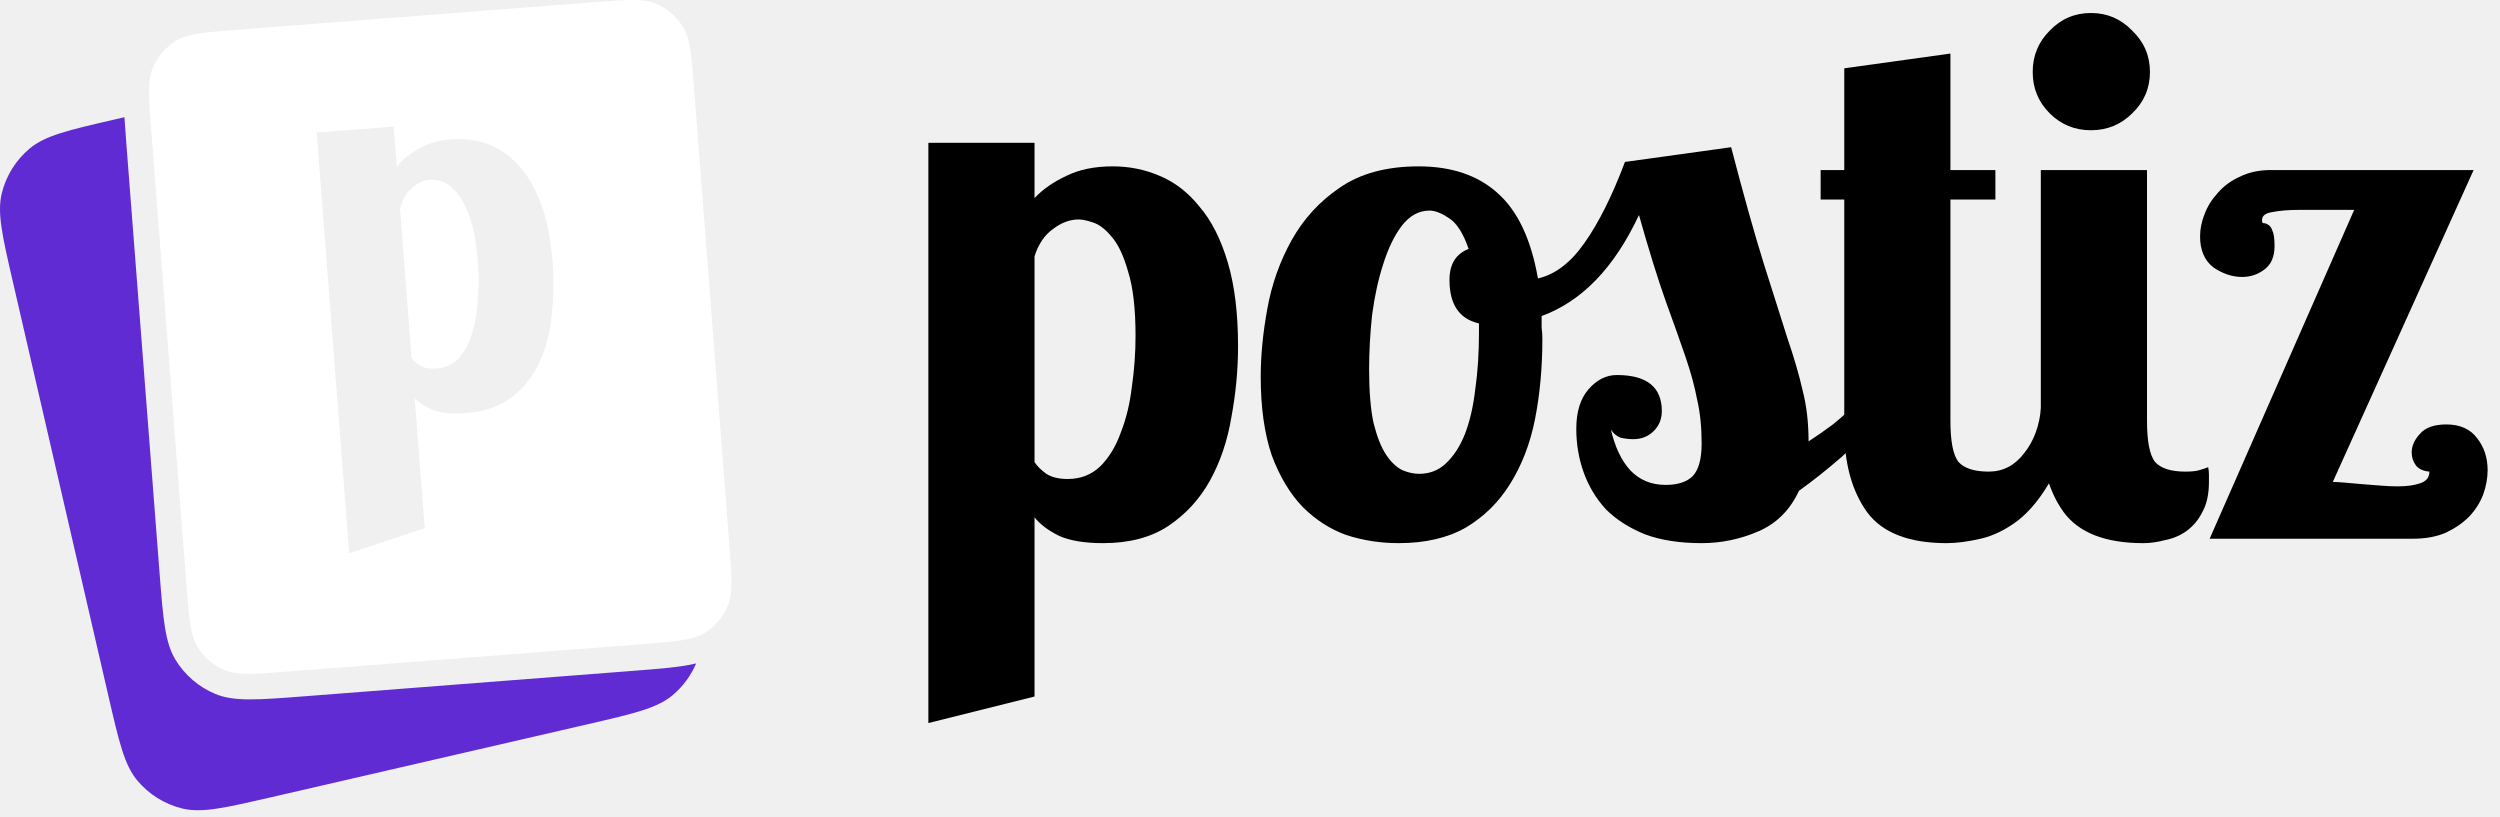
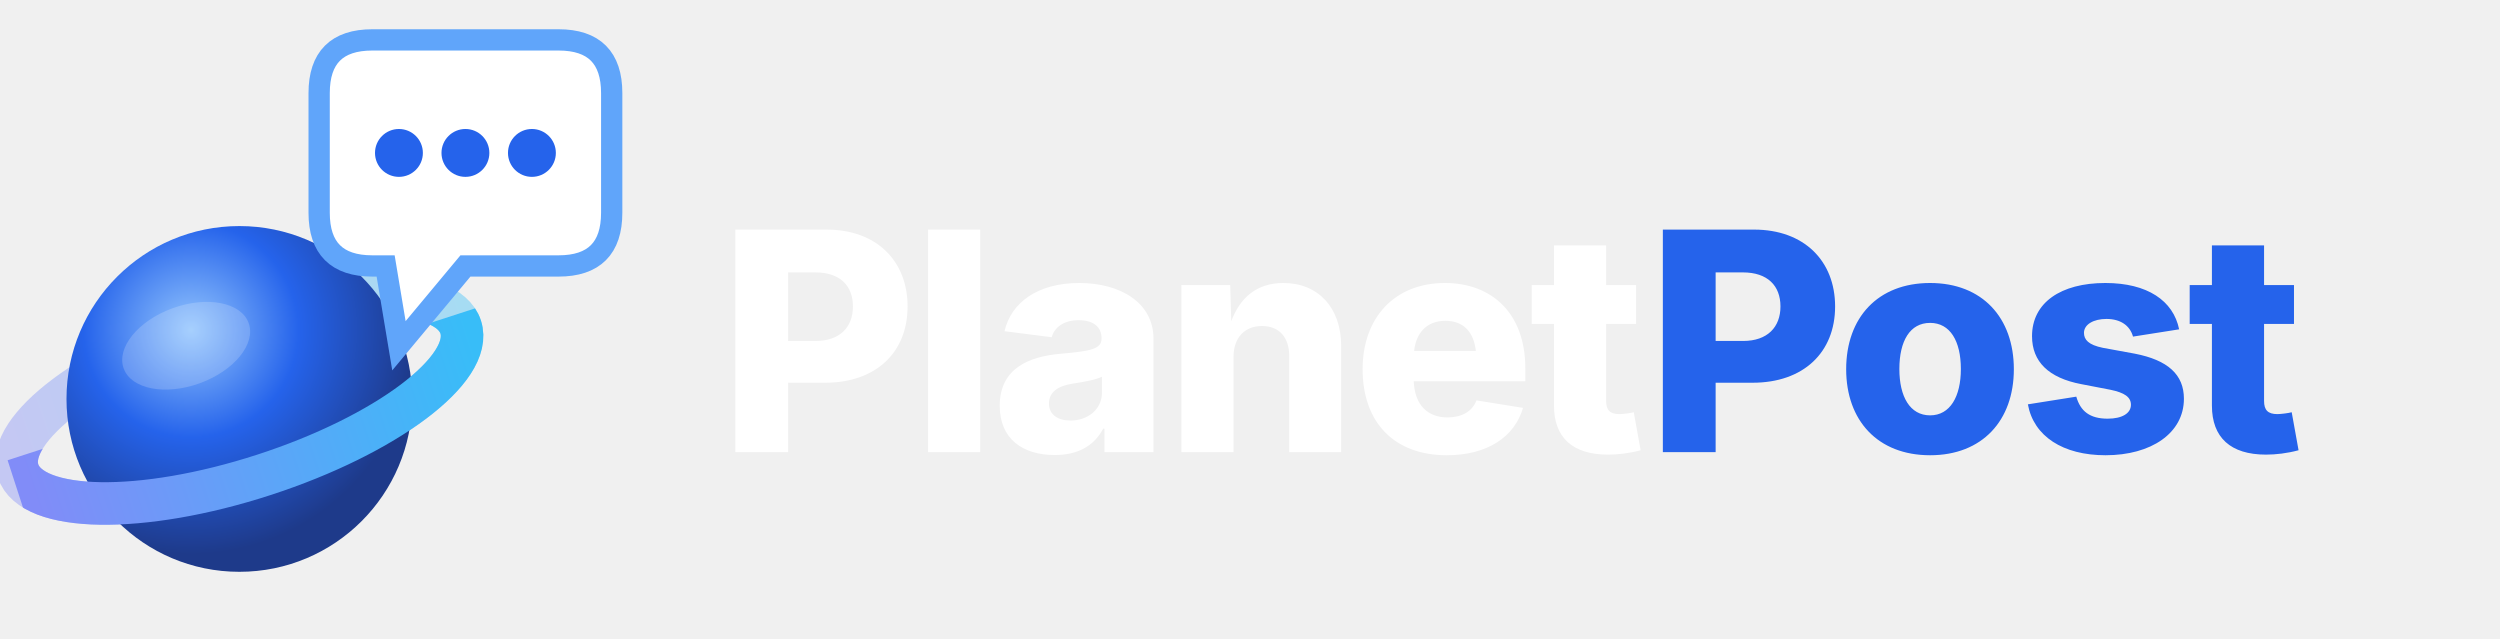
- <svg xmlns="http://www.w3.org/2000/svg" width="101" height="33" viewBox="0 0 101 33" fill="none">
-   <path d="M41.795 5.768V8.002C42.133 7.645 42.56 7.347 43.076 7.108C43.593 6.85 44.218 6.721 44.953 6.721C45.628 6.721 46.263 6.85 46.859 7.108C47.475 7.367 48.011 7.784 48.468 8.36C48.944 8.916 49.322 9.66 49.6 10.594C49.878 11.527 50.017 12.659 50.017 13.989C50.017 14.943 49.927 15.896 49.749 16.849C49.59 17.802 49.302 18.656 48.885 19.411C48.468 20.165 47.902 20.781 47.187 21.258C46.492 21.714 45.618 21.943 44.566 21.943C43.811 21.943 43.215 21.843 42.778 21.645C42.341 21.426 42.014 21.178 41.795 20.9V28.139L37.506 29.211V5.768H41.795ZM43.136 19.351C43.652 19.351 44.089 19.182 44.446 18.845C44.804 18.487 45.082 18.031 45.28 17.474C45.499 16.919 45.648 16.303 45.727 15.628C45.827 14.933 45.876 14.248 45.876 13.572C45.876 12.48 45.777 11.616 45.578 10.981C45.4 10.345 45.181 9.879 44.923 9.581C44.665 9.263 44.407 9.065 44.148 8.985C43.91 8.906 43.721 8.866 43.583 8.866C43.225 8.866 42.878 8.995 42.54 9.253C42.202 9.491 41.954 9.859 41.795 10.355V18.666C41.895 18.825 42.053 18.984 42.272 19.143C42.49 19.282 42.778 19.351 43.136 19.351Z" fill="currentColor" />
-   <path d="M69.938 5.947C70.434 7.853 70.871 9.412 71.248 10.623C71.626 11.815 71.944 12.818 72.202 13.632C72.48 14.446 72.688 15.161 72.827 15.777C72.986 16.392 73.066 17.077 73.066 17.832C73.403 17.613 73.731 17.385 74.049 17.147C74.366 16.889 74.634 16.65 74.853 16.432H76.104C75.568 17.246 75.002 17.921 74.406 18.457C73.81 18.974 73.234 19.431 72.678 19.828C72.321 20.602 71.775 21.148 71.04 21.466C70.305 21.784 69.541 21.943 68.746 21.943C67.853 21.943 67.088 21.823 66.453 21.585C65.817 21.327 65.291 20.989 64.874 20.572C64.477 20.136 64.179 19.639 63.98 19.083C63.782 18.527 63.682 17.941 63.682 17.326C63.682 16.65 63.841 16.124 64.159 15.747C64.497 15.35 64.884 15.151 65.321 15.151C66.532 15.151 67.138 15.638 67.138 16.611C67.138 16.928 67.028 17.197 66.81 17.415C66.592 17.633 66.314 17.743 65.976 17.743C65.817 17.743 65.648 17.723 65.47 17.683C65.311 17.623 65.182 17.514 65.082 17.355C65.241 18.05 65.499 18.596 65.857 18.994C66.234 19.391 66.711 19.59 67.287 19.59C67.783 19.59 68.15 19.47 68.389 19.232C68.627 18.974 68.746 18.537 68.746 17.921C68.746 17.266 68.687 16.68 68.568 16.164C68.468 15.628 68.309 15.042 68.091 14.406C67.873 13.771 67.604 13.016 67.287 12.143C66.969 11.249 66.612 10.097 66.214 8.687C65.221 10.812 63.911 12.172 62.282 12.768C62.282 12.927 62.282 13.086 62.282 13.245C62.302 13.384 62.312 13.533 62.312 13.691C62.312 14.843 62.213 15.926 62.014 16.938C61.816 17.931 61.478 18.805 61.002 19.56C60.545 20.294 59.949 20.88 59.214 21.317C58.48 21.734 57.576 21.943 56.504 21.943C55.769 21.943 55.064 21.834 54.389 21.615C53.733 21.377 53.148 20.999 52.631 20.483C52.115 19.947 51.698 19.252 51.38 18.398C51.082 17.524 50.933 16.462 50.933 15.211C50.933 14.357 51.023 13.443 51.201 12.47C51.38 11.477 51.708 10.554 52.184 9.7C52.661 8.846 53.306 8.141 54.121 7.585C54.955 7.009 56.017 6.721 57.308 6.721C58.638 6.721 59.701 7.079 60.495 7.794C61.309 8.508 61.855 9.66 62.133 11.249C62.828 11.09 63.454 10.614 64.01 9.819C64.586 9.005 65.132 7.913 65.648 6.542L69.938 5.947ZM57.338 19.143C57.755 19.143 58.112 19.004 58.41 18.726C58.728 18.428 58.986 18.031 59.184 17.534C59.383 17.018 59.522 16.412 59.602 15.717C59.701 15.022 59.75 14.267 59.75 13.453V13.066C58.956 12.887 58.559 12.301 58.559 11.309C58.559 10.673 58.817 10.256 59.333 10.057C59.115 9.422 58.847 9.005 58.529 8.806C58.231 8.608 57.973 8.508 57.755 8.508C57.318 8.508 56.941 8.717 56.623 9.134C56.325 9.531 56.077 10.047 55.878 10.683C55.679 11.299 55.531 11.984 55.431 12.738C55.352 13.493 55.312 14.218 55.312 14.913C55.312 15.806 55.372 16.531 55.491 17.087C55.63 17.643 55.799 18.07 55.997 18.368C56.196 18.666 56.414 18.875 56.653 18.994C56.891 19.093 57.119 19.143 57.338 19.143Z" fill="currentColor" />
-   <path d="M78.797 2.164V6.87H80.614V8.062H78.797V16.998C78.797 17.832 78.906 18.388 79.125 18.666C79.363 18.924 79.77 19.053 80.346 19.053C80.922 19.053 81.398 18.805 81.776 18.309C82.173 17.812 82.401 17.187 82.461 16.432H83.712C83.553 17.643 83.275 18.616 82.878 19.351C82.481 20.066 82.034 20.622 81.537 21.019C81.041 21.397 80.535 21.645 80.018 21.764C79.502 21.883 79.045 21.943 78.648 21.943C77.119 21.943 76.047 21.526 75.431 20.692C74.815 19.838 74.508 18.716 74.508 17.326V8.062H73.554V6.87H74.508V2.759L78.797 2.164Z" fill="currentColor" />
-   <path d="M82.121 2.908C82.121 2.253 82.35 1.697 82.806 1.24C83.263 0.764 83.819 0.525 84.475 0.525C85.13 0.525 85.686 0.764 86.143 1.24C86.619 1.697 86.858 2.253 86.858 2.908C86.858 3.564 86.619 4.12 86.143 4.577C85.686 5.033 85.13 5.262 84.475 5.262C83.819 5.262 83.263 5.033 82.806 4.577C82.35 4.12 82.121 3.564 82.121 2.908ZM86.739 6.87V16.998C86.739 17.832 86.848 18.388 87.066 18.666C87.304 18.924 87.712 19.053 88.287 19.053C88.546 19.053 88.734 19.033 88.853 18.994C88.992 18.954 89.112 18.914 89.211 18.875C89.231 18.974 89.241 19.073 89.241 19.172C89.241 19.272 89.241 19.371 89.241 19.47C89.241 19.967 89.151 20.374 88.972 20.692C88.814 21.009 88.595 21.267 88.317 21.466C88.059 21.645 87.771 21.764 87.453 21.823C87.156 21.903 86.868 21.943 86.59 21.943C85.06 21.943 83.988 21.526 83.373 20.692C82.757 19.838 82.449 18.716 82.449 17.326V6.87H86.739ZM98.147 19.053C97.909 19.033 97.73 18.954 97.611 18.815C97.492 18.656 97.432 18.477 97.432 18.279C97.432 18.021 97.541 17.772 97.76 17.534C97.978 17.276 98.336 17.147 98.832 17.147C99.388 17.147 99.805 17.335 100.083 17.713C100.361 18.07 100.5 18.497 100.5 18.994C100.5 19.311 100.441 19.639 100.322 19.977C100.202 20.294 100.014 20.592 99.756 20.87C99.498 21.128 99.18 21.347 98.802 21.526C98.425 21.684 97.988 21.764 97.492 21.764H89.27L95.109 8.479H92.904C92.468 8.479 92.1 8.508 91.802 8.568C91.524 8.608 91.385 8.717 91.385 8.896C91.385 8.975 91.405 9.015 91.445 9.015C91.504 9.015 91.564 9.035 91.624 9.074C91.703 9.114 91.763 9.194 91.802 9.313C91.862 9.432 91.892 9.64 91.892 9.938C91.892 10.375 91.753 10.693 91.475 10.892C91.216 11.09 90.919 11.189 90.581 11.189C90.184 11.189 89.797 11.06 89.419 10.802C89.062 10.524 88.883 10.107 88.883 9.551C88.883 9.253 88.943 8.955 89.062 8.657C89.181 8.34 89.36 8.052 89.598 7.794C89.836 7.516 90.134 7.297 90.492 7.138C90.849 6.96 91.266 6.87 91.743 6.87H99.934L94.245 19.47C94.364 19.47 94.533 19.48 94.751 19.5C94.97 19.52 95.198 19.54 95.436 19.56C95.695 19.579 95.943 19.599 96.181 19.619C96.439 19.639 96.668 19.649 96.866 19.649C97.224 19.649 97.522 19.609 97.76 19.53C98.018 19.45 98.147 19.292 98.147 19.053Z" fill="currentColor" />
-   <path d="M5.027 4.735C5.05 5.103 5.082 5.518 5.119 5.992L6.442 23.091C6.59 25.002 6.664 25.957 7.092 26.659C7.469 27.275 8.031 27.757 8.699 28.035C9.458 28.35 10.413 28.276 12.324 28.128L25.421 27.114C26.66 27.019 27.497 26.954 28.124 26.803C27.914 27.297 27.59 27.737 27.175 28.085C26.545 28.613 25.611 28.828 23.743 29.259L10.944 32.211C9.076 32.642 8.142 32.858 7.345 32.659C6.644 32.484 6.016 32.091 5.551 31.537C5.023 30.908 4.808 29.974 4.377 28.106L0.522 11.395C0.091 9.527 -0.124 8.593 0.075 7.796C0.25 7.094 0.642 6.466 1.196 6.002C1.826 5.474 2.759 5.258 4.627 4.828L5.027 4.735Z" fill="#612BD3" />
-   <path d="M18.56 14.447C18.32 14.712 18.012 14.859 17.638 14.888C17.379 14.908 17.166 14.873 17 14.785C16.832 14.682 16.708 14.576 16.627 14.466L16.162 8.44C16.249 8.071 16.408 7.79 16.64 7.599C16.87 7.393 17.115 7.279 17.374 7.259C17.475 7.252 17.614 7.27 17.791 7.314C17.983 7.357 18.181 7.487 18.386 7.703C18.59 7.904 18.775 8.23 18.94 8.681C19.119 9.131 19.24 9.752 19.301 10.544C19.339 11.033 19.341 11.533 19.308 12.042C19.289 12.537 19.215 12.991 19.088 13.407C18.975 13.821 18.799 14.168 18.56 14.447Z" fill="white" />
-   <path fill-rule="evenodd" clip-rule="evenodd" d="M6.107 5.222C6.006 3.918 5.956 3.265 6.171 2.747C6.36 2.292 6.689 1.908 7.11 1.651C7.589 1.358 8.241 1.308 9.546 1.207L24.02 0.087C25.325 -0.014 25.977 -0.065 26.495 0.151C26.951 0.34 27.335 0.669 27.592 1.09C27.884 1.568 27.935 2.221 28.036 3.525L29.465 22.001C29.567 23.305 29.617 23.957 29.402 24.475C29.212 24.931 28.884 25.315 28.462 25.572C27.984 25.864 27.332 25.915 26.027 26.016L11.552 27.136C10.248 27.237 9.595 27.288 9.078 27.072C8.622 26.883 8.238 26.554 7.981 26.133C7.688 25.654 7.638 25.002 7.537 23.698L6.107 5.222ZM16.03 6.733L15.904 5.113L12.794 5.354L14.108 22.353L17.159 21.335L16.753 16.086C16.927 16.276 17.178 16.437 17.507 16.571C17.835 16.691 18.273 16.729 18.82 16.687C19.583 16.628 20.204 16.413 20.682 16.043C21.174 15.657 21.55 15.179 21.81 14.609C22.07 14.038 22.231 13.403 22.293 12.703C22.369 12.001 22.38 11.305 22.327 10.614C22.252 9.649 22.088 8.836 21.834 8.175C21.58 7.514 21.265 6.995 20.888 6.618C20.525 6.226 20.112 5.954 19.651 5.801C19.205 5.648 18.737 5.59 18.247 5.627C17.715 5.669 17.268 5.797 16.908 6.013C16.547 6.215 16.254 6.455 16.03 6.733Z" fill="white" />
+ <svg xmlns="http://www.w3.org/2000/svg" width="188" height="48" viewBox="0 0 188 48" fill="none">
+   <defs>
+     <radialGradient id="pp-lt-planet" cx="36%" cy="30%" r="65%">
+       <stop offset="0%" stop-color="#93C5FD" />
+       <stop offset="48%" stop-color="#2563EB" />
+       <stop offset="100%" stop-color="#1E3A8A" />
+     </radialGradient>
+     <linearGradient id="pp-lt-ring" x1="1" y1="30" x2="36" y2="30" gradientUnits="userSpaceOnUse">
+       <stop offset="0%" stop-color="#818CF8" />
+       <stop offset="100%" stop-color="#38BDF8" />
+     </linearGradient>
+     <clipPath id="pp-lt-clip">
+       <rect x="0" y="29" width="48" height="19" />
+     </clipPath>
+   </defs>
+   <ellipse cx="18" cy="30" rx="17.5" ry="6" stroke="url(#pp-lt-ring)" stroke-width="3.2" opacity="0.4" transform="rotate(-18 18 30)" />
+   <circle cx="18" cy="30" r="13" fill="url(#pp-lt-planet)" />
+   <ellipse cx="14" cy="26" rx="5" ry="3" fill="white" opacity="0.18" transform="rotate(-20 14 26)" />
+   <ellipse cx="18" cy="30" rx="17.5" ry="6" stroke="url(#pp-lt-ring)" stroke-width="3.2" clip-path="url(#pp-lt-clip)" transform="rotate(-18 18 30)" />
+   <path d="M28,3 L42,3 Q46,3 46,7 L46,16 Q46,20 42,20 L35,20 L30,26 L29,20 L28,20 Q24,20 24,16 L24,7 Q24,3 28,3 Z" fill="white" stroke="#60A5FA" stroke-width="1.6" />
+   <circle cx="30" cy="11.5" r="1.8" fill="#2563EB" />
+   <circle cx="35" cy="11.5" r="1.8" fill="#2563EB" />
+   <circle cx="40" cy="11.5" r="1.8" fill="#2563EB" />
+   <text x="54" y="34" font-family="Inter, system-ui, -apple-system, sans-serif" font-weight="800" font-size="23" letter-spacing="-0.5" fill="white">Planet<tspan fill="#2563EB">Post</tspan>
+   </text>
</svg>
